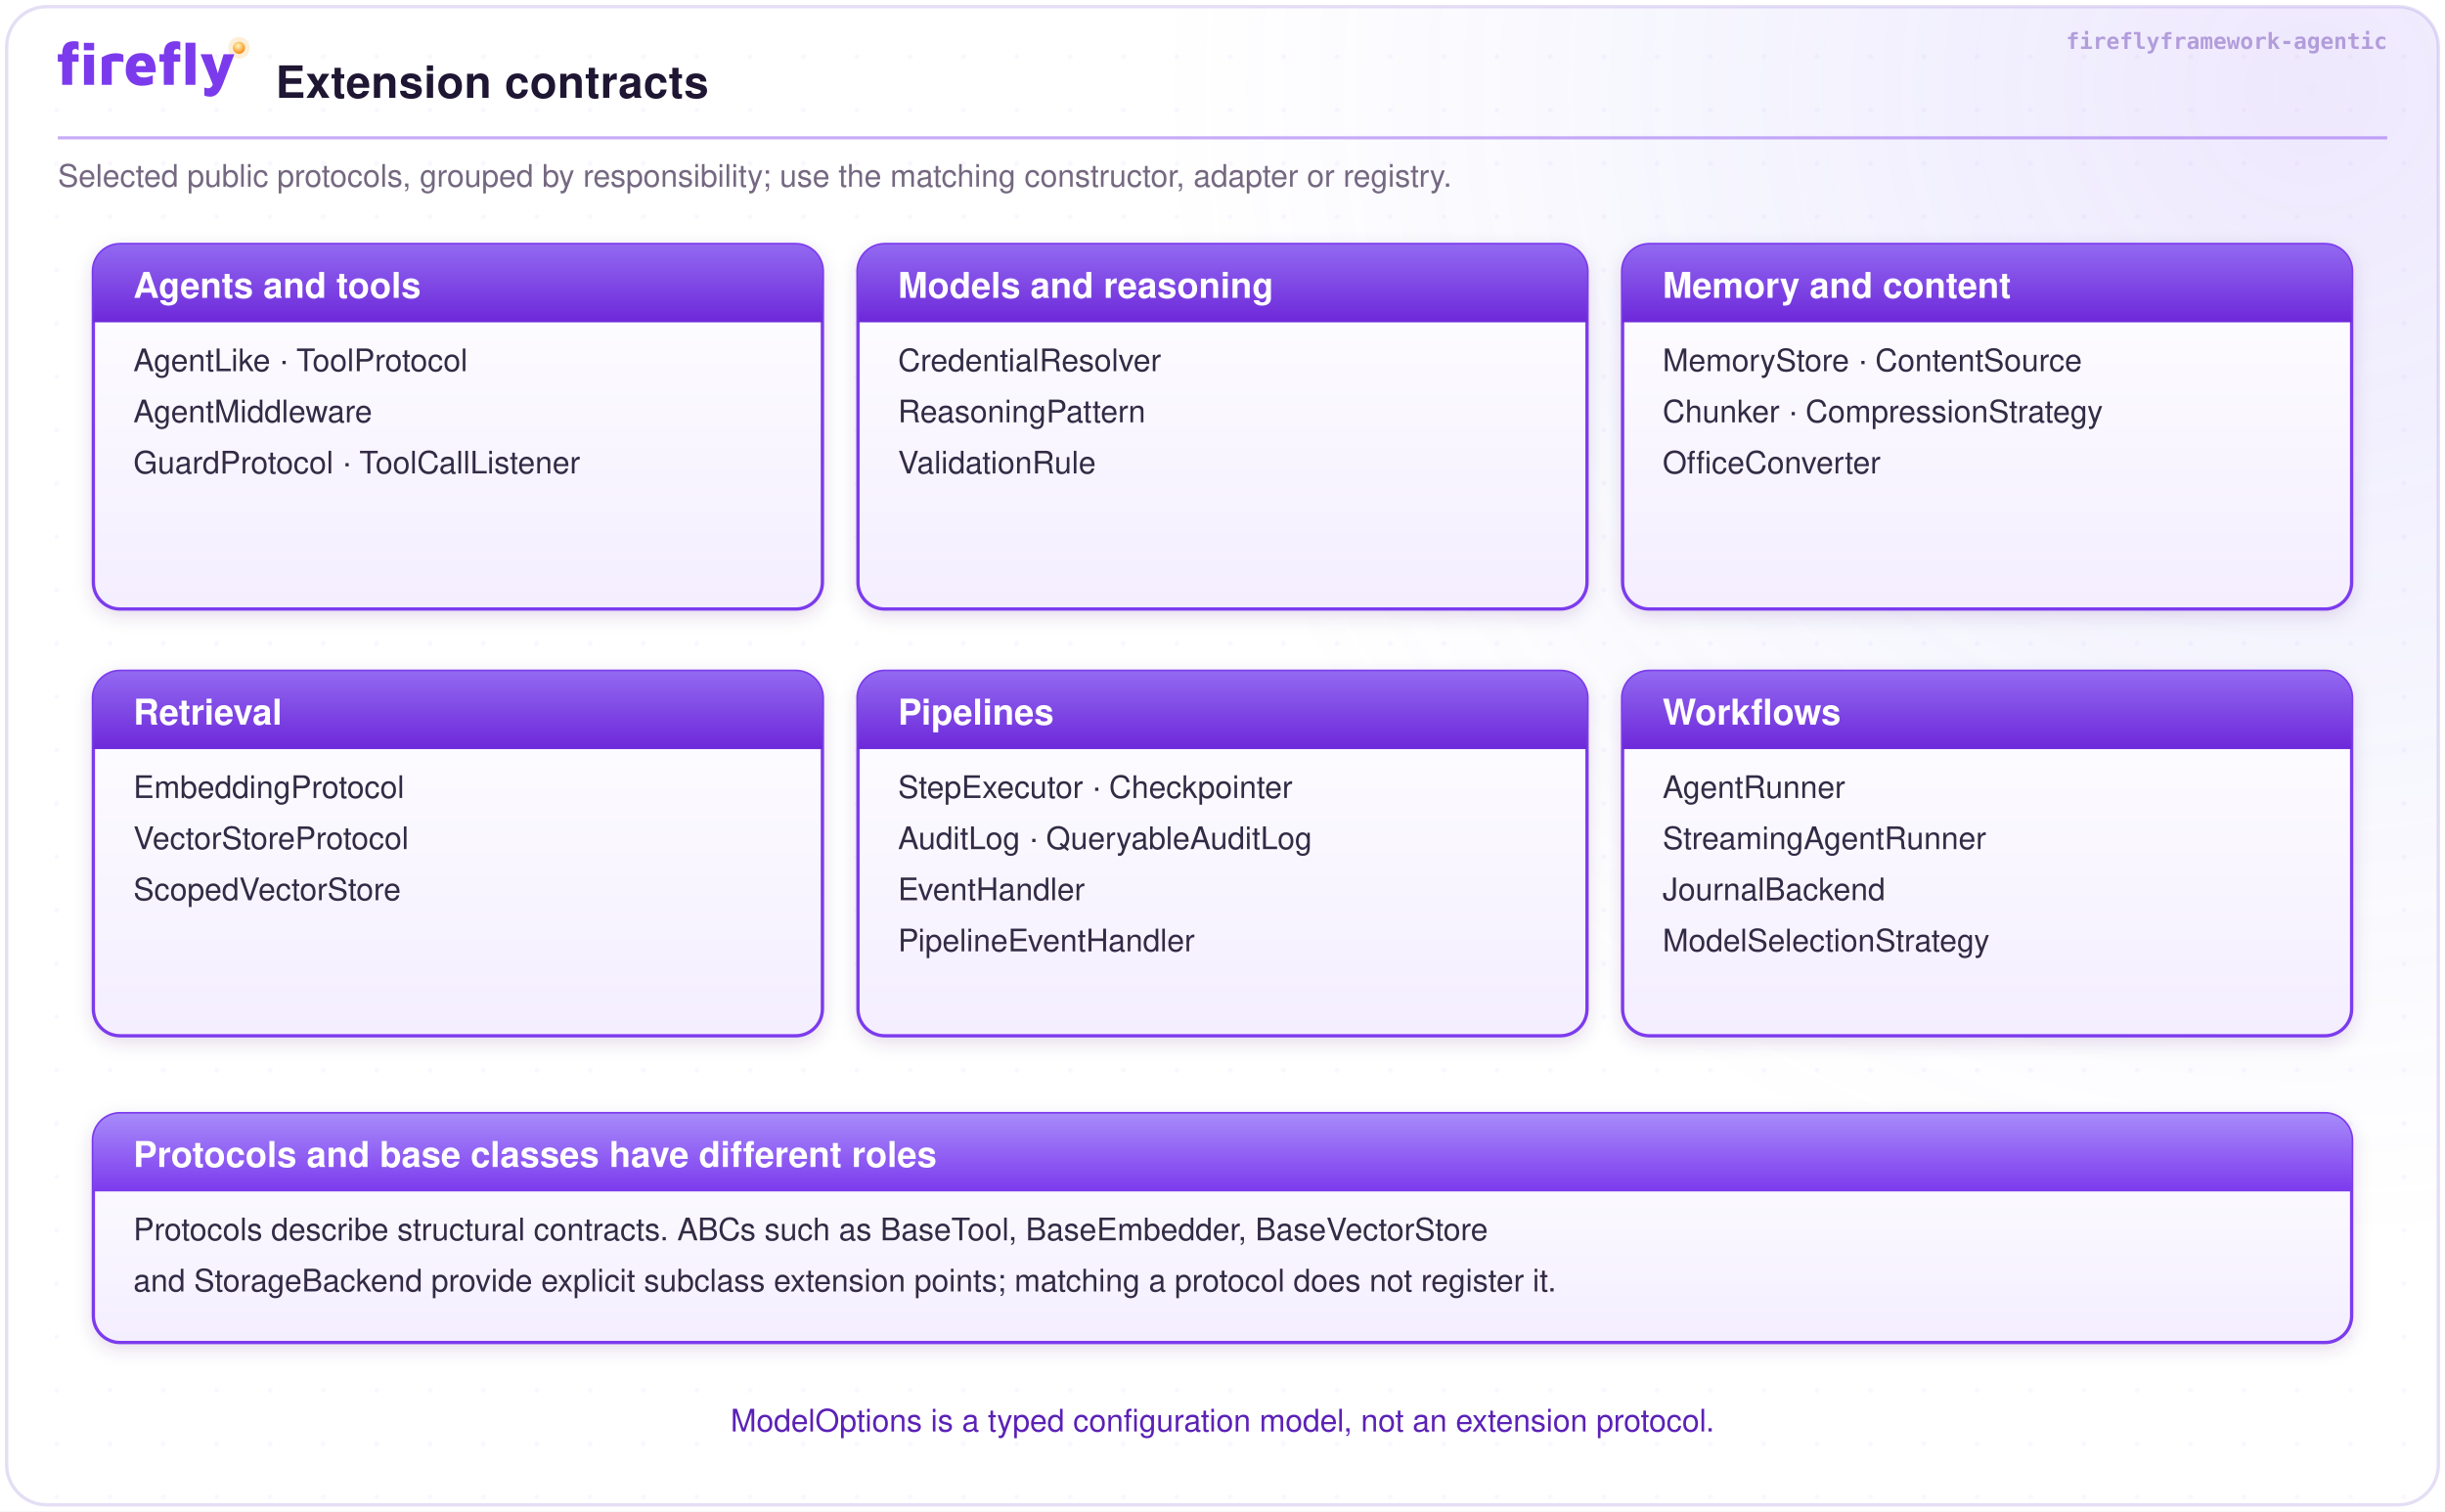
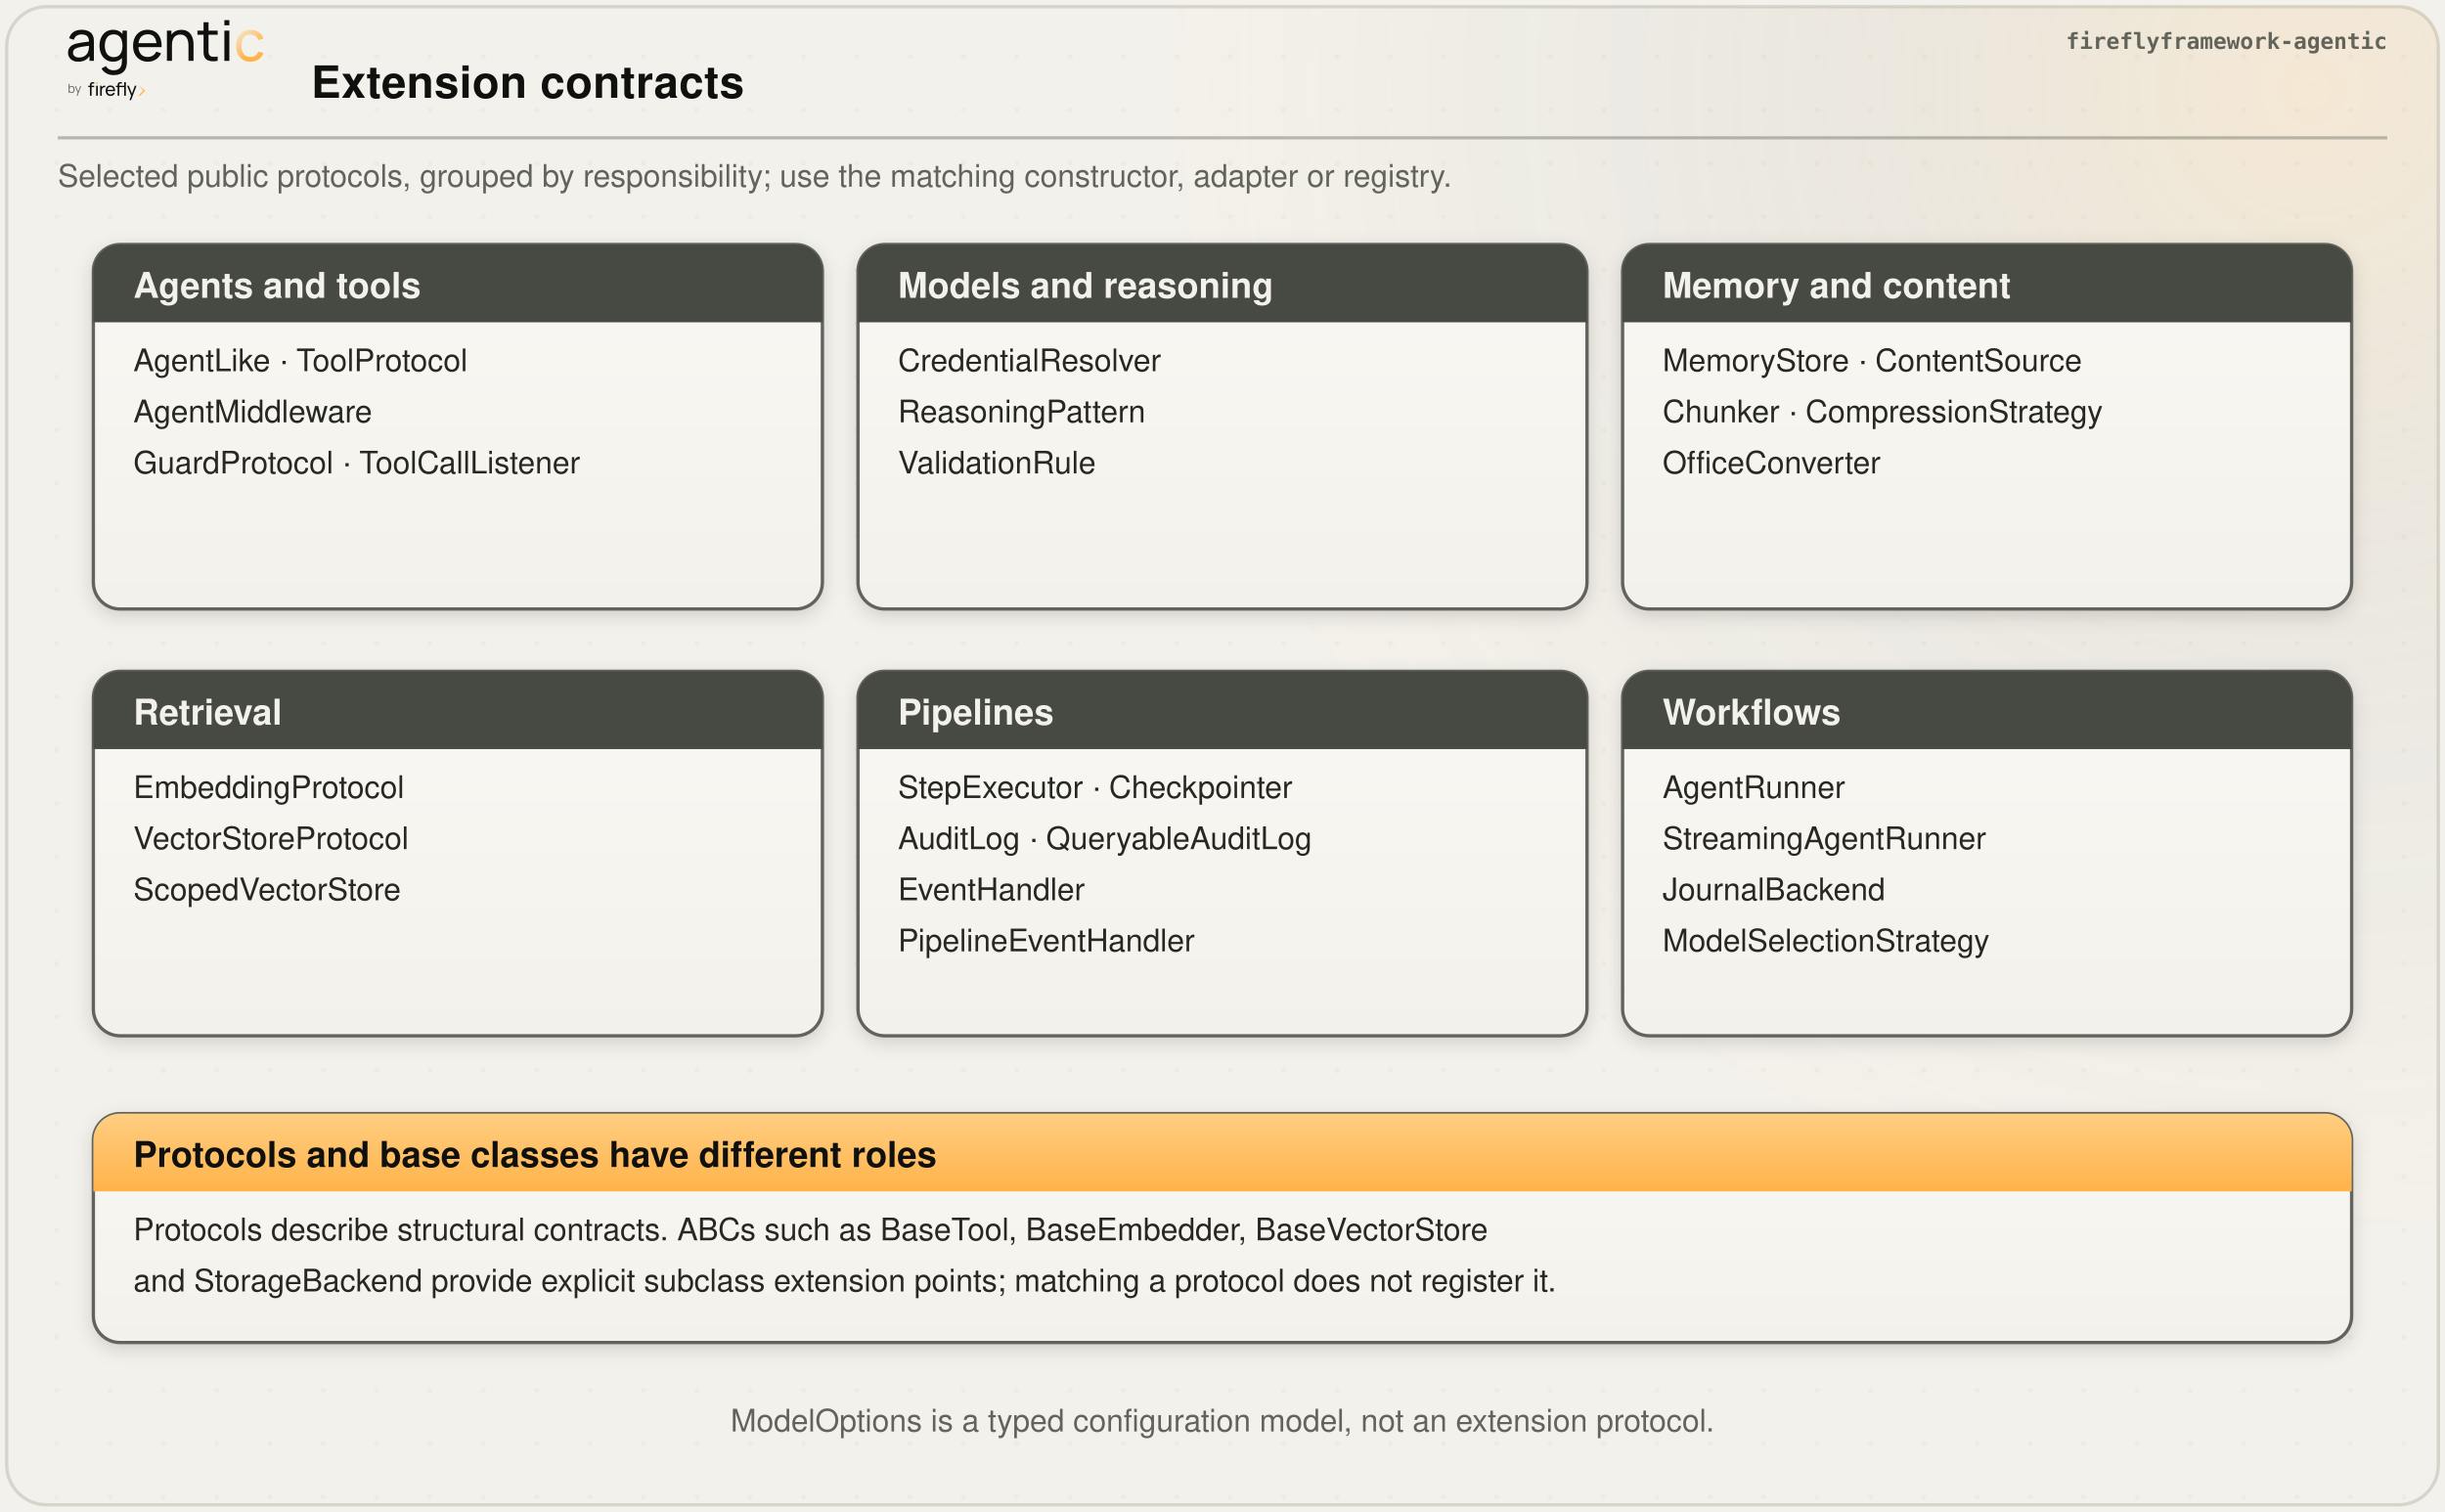
<svg xmlns="http://www.w3.org/2000/svg" width="1100" height="680" viewBox="0 0 1100 680" role="img" aria-labelledby="diagram-title diagram-description" font-family="-apple-system,'Segoe UI',Helvetica,Arial,sans-serif">
  <defs>
    <linearGradient id="hdr" x1="0" y1="0" x2="0" y2="1">
-       <stop offset="0" stop-color="#9269f1" />
-       <stop offset="1" stop-color="#6d28d9" />
+       <stop offset="0" stop-color="#474a42" />
+       <stop offset="1" stop-color="#474a42" />
    </linearGradient>
    <linearGradient id="door" x1="0" y1="0" x2="0" y2="1">
-       <stop offset="0" stop-color="#a78bfa" />
-       <stop offset="1" stop-color="#7c3aed" />
+       <stop offset="0" stop-color="#ffce82" />
+       <stop offset="1" stop-color="#ffb34a" />
    </linearGradient>
    <linearGradient id="bed" x1="0" y1="0" x2="0" y2="1">
-       <stop offset="0" stop-color="#271c41" />
-       <stop offset="1" stop-color="#140e25" />
+       <stop offset="0" stop-color="#272820" />
+       <stop offset="1" stop-color="#10110f" />
    </linearGradient>
    <linearGradient id="card" x1="0" y1="0" x2="0" y2="1">
-       <stop offset="0" stop-color="#ffffff" />
-       <stop offset="1" stop-color="#f4eeff" />
+       <stop offset="0" stop-color="#f9f8f4" />
+       <stop offset="1" stop-color="#f3f1eb" />
    </linearGradient>
    <radialGradient id="amb" cx="1040" cy="40" r="520" gradientUnits="userSpaceOnUse">
-       <stop offset="0" stop-color="#8b5cf6" stop-opacity="0.14" />
-       <stop offset="0.6" stop-color="#6366f1" stop-opacity="0.05" />
-       <stop offset="1" stop-color="#8b5cf6" stop-opacity="0" />
+       <stop offset="0" stop-color="#ffb34a" stop-opacity="0.14" />
+       <stop offset="0.6" stop-color="#62645b" stop-opacity="0.05" />
+       <stop offset="1" stop-color="#ffb34a" stop-opacity="0" />
    </radialGradient>
    <pattern id="grid" width="24" height="24" patternUnits="userSpaceOnUse">
-       <circle cx="1.5" cy="1.5" r="1.1" fill="#8b5cf6" opacity="0.05" />
+       <circle cx="1.5" cy="1.5" r="1.1" fill="#62645b" opacity="0.05" />
    </pattern>
    <filter id="sh" x="-25%" y="-25%" width="150%" height="180%">
-       <feDropShadow dx="0" dy="2.5" stdDeviation="4" flood-color="#3b1d6e" flood-opacity="0.14" />
+       <feDropShadow dx="0" dy="2.5" stdDeviation="4" flood-color="#10110f" flood-opacity="0.14" />
    </filter>
    <marker id="arr" markerWidth="9" markerHeight="9" refX="6.2" refY="3.2" orient="auto">
-       <path d="M0 0L7 3.2L0 6.4Z" fill="#6d28d9" />
+       <path d="M0 0L7 3.2L0 6.4Z" fill="#474a42" />
    </marker>
    <marker id="arrb" markerWidth="9" markerHeight="9" refX="6.2" refY="3.2" orient="auto">
-       <path d="M0 0L7 3.2L0 6.4Z" fill="#6366f1" />
+       <path d="M0 0L7 3.2L0 6.4Z" fill="#62645b" />
    </marker>
    <marker id="arra" markerWidth="9" markerHeight="9" refX="6.2" refY="3.2" orient="auto">
-       <path d="M0 0L7 3.2L0 6.4Z" fill="#c2722a" />
+       <path d="M0 0L7 3.2L0 6.4Z" fill="#8a5719" />
    </marker>
    <g id="fly">
-       <circle r="8.5" fill="#a78bfa" opacity="0.10" />
-       <circle r="4.6" fill="#c4b5fd" opacity="0.22" />
-       <circle r="2.4" fill="#ddd6fe" opacity="0.75" />
-       <circle r="1.2" fill="#f5f3ff" />
+       <circle r="8.5" fill="#ffce82" opacity="0.10" />
+       <circle r="4.6" fill="#bfb8ab" opacity="0.22" />
+       <circle r="2.4" fill="#f3f1eb" opacity="0.75" />
+       <circle r="1.2" fill="#f3f1eb" />
    </g>
    <g id="ffly">
-       <circle r="8.5" fill="#f6a821" opacity="0.10" />
-       <circle r="4.6" fill="#ffc24a" opacity="0.22" />
-       <circle r="2.4" fill="#ffd980" opacity="0.78" />
-       <circle r="1.2" fill="#fff6e0" />
+       <circle r="8.5" fill="#ffb34a" opacity="0.10" />
+       <circle r="4.6" fill="#ffb34a" opacity="0.22" />
+       <circle r="2.4" fill="#ffce82" opacity="0.78" />
+       <circle r="1.2" fill="#f3f1eb" />
    </g>
    <radialGradient id="dot" cx="42%" cy="34%" r="72%">
-       <stop offset="0" stop-color="#FFF9C1" />
-       <stop offset="1" stop-color="#F68000" />
+       <stop offset="0" stop-color="#ffce82" />
+       <stop offset="1" stop-color="#ffb34a" />
    </radialGradient>
  </defs>
-   <rect width="1100" height="680" fill="#ffffff" />
-   <rect x="3" y="3" width="1094" height="674" rx="18" fill="#ffffff" stroke="#e4def5" stroke-width="1.5" />
+   <rect width="1100" height="680" fill="#f3f1eb" />
+   <rect x="3" y="3" width="1094" height="674" rx="18" fill="#f3f1eb" stroke="#d8d4ca" stroke-width="1.5" />
  <rect x="3" y="3" width="1094" height="674" rx="18" fill="url(#grid)" />
  <rect x="3" y="3" width="1094" height="674" rx="18" fill="url(#amb)" />
-   <circle cx="107.52" cy="21.50" r="4.89" fill="#f6a821" opacity="0.18" />
-   <g transform="translate(25.28,11.90) scale(0.1812)">
-     <path d="M14.85 145V87.55H4.05V68.95H15.15V67.6C15.15 62.8 15.6 58.65 16.5 55.15C17.5 51.55 18.85 48.55 20.55 46.15C22.25 43.75 24.35 41.85 26.85 40.45C29.35 39.05 32.1 38.05 35.1 37.45C38.2 36.85 41.55 36.55 45.15 36.55C46.75 36.55 48.55 36.7 50.55 37C52.65 37.2 54.35 37.55 55.65 38.05V59.95C54.55 58.75 53.45 57.8 52.35 57.1C51.25 56.3 49.65 55.9 47.55 55.9C46.35 55.9 45.25 56.1 44.25 56.5C43.35 56.8 42.55 57.3 41.85 58C41.25 58.6 40.75 59.45 40.35 60.55C40.05 61.65 39.9 62.9 39.9 64.3V68.95H55.65V87.55H39.6V145H14.85ZM69 145V70.15H93.9L94.05 145H69ZM68.7 59.2V40.75H94.2V59.2H68.7ZM113.161 145V77.35C114.661 75.95 117.211 74.45 120.811 72.85C124.411 71.15 128.511 69.7 133.111 68.5C137.811 67.2 142.411 66.55 146.911 66.55C152.411 66.55 156.711 66.95 159.811 67.75C162.911 68.55 165.261 69.55 166.861 70.75V88.6C165.261 88.2 163.161 87.85 160.561 87.55C157.961 87.25 155.211 87.05 152.311 86.95C149.411 86.85 146.661 86.85 144.061 86.95C141.561 87.05 139.511 87.2 137.911 87.4V145H113.161ZM212.128 147.25C204.328 147.25 197.428 145.7 191.428 142.6C185.528 139.4 180.928 134.9 177.628 129.1C174.328 123.2 172.678 116.25 172.678 108.25C172.678 94.95 176.028 84.6 182.728 77.2C189.428 69.8 199.078 66.1 211.678 66.1C220.078 66.1 226.878 67.9 232.078 71.5C237.278 75.1 241.128 80.45 243.628 87.55C246.128 94.65 247.328 103.35 247.228 113.65H189.928L186.928 98.5H226.228L223.228 106.6C223.128 98.5 222.078 92.85 220.078 89.65C218.178 86.35 214.978 84.7 210.478 84.7C208.078 84.7 205.878 85.4 203.878 86.8C201.878 88.1 200.278 90.25 199.078 93.25C197.978 96.25 197.428 100.3 197.428 105.4C197.428 112.3 199.028 117.6 202.228 121.3C205.528 124.9 210.928 126.7 218.428 126.7C221.128 126.7 223.828 126.4 226.528 125.8C229.228 125.1 231.728 124.3 234.028 123.4C236.328 122.5 238.278 121.8 239.878 121.3V142.3C236.378 143.6 232.378 144.75 227.878 145.75C223.478 146.75 218.228 147.25 212.128 147.25ZM267.243 145V87.55H256.443V68.95H267.543V67.6C267.543 62.8 267.993 58.65 268.893 55.15C269.893 51.55 271.243 48.55 272.943 46.15C274.643 43.75 276.743 41.85 279.243 40.45C281.743 39.05 284.493 38.05 287.493 37.45C290.593 36.85 293.943 36.55 297.543 36.55C299.143 36.55 300.943 36.7 302.943 37C305.043 37.2 306.743 37.55 308.043 38.05V59.95C306.943 58.75 305.843 57.8 304.743 57.1C303.643 56.3 302.043 55.9 299.943 55.9C298.743 55.9 297.643 56.1 296.643 56.5C295.743 56.8 294.943 57.3 294.243 58C293.643 58.6 293.143 59.45 292.743 60.55C292.443 61.65 292.293 62.9 292.293 64.3V68.95H308.043V87.55H291.993V145H267.243ZM345.693 145H321.093V40.3H345.693V145ZM382.828 174.4C380.128 174.4 377.428 174.15 374.728 173.65C372.128 173.15 369.828 172.45 367.828 171.55V151.6C369.728 152.2 371.378 152.65 372.778 152.95C374.278 153.25 375.778 153.4 377.278 153.4C379.578 153.4 381.628 152.85 383.428 151.75C385.228 150.75 386.728 148.95 387.928 146.35C389.128 143.75 389.978 140 390.478 135.1L391.078 149.5L358.378 68.95H386.728L402.478 119.95H400.228L415.678 68.95H442.378L413.128 144.85C410.328 152.05 407.328 157.8 404.128 162.1C400.928 166.5 397.528 169.65 393.928 171.55C390.328 173.45 386.628 174.4 382.828 174.4Z" fill="#7c3aed" />
-   </g>
-   <circle cx="107.52" cy="21.50" r="2.72" fill="url(#dot)" />
-   <text x="124" y="44" font-size="20" font-weight="800" fill="#1e1633" font-family="-apple-system,'Segoe UI',Helvetica,Arial,sans-serif" letter-spacing="0.2">Extension contracts</text>
-   <text x="1074" y="22" text-anchor="end" font-size="10" font-weight="600" fill="#b29ddb" font-family="ui-monospace,'SF Mono',Menlo,Consolas,monospace">fireflyframework-agentic</text>
-   <line x1="26" y1="62" x2="1074" y2="62" stroke="#7c3aed" stroke-width="1.4" opacity="0.42" />
-   <text x="26" y="84" font-size="14" fill="#756881" font-family="-apple-system,'Segoe UI',Helvetica,Arial,sans-serif">Selected public protocols, grouped by responsibility; use the matching constructor, adapter or registry.</text>
+   <svg width="98" height="43.519" viewBox="0 0 544.96 242" x="26" y="4">
+     <defs>
+       <linearGradient id="brand-logo-light-26-4-agentic-trail" gradientUnits="userSpaceOnUse" x1="150" y1="1050" x2="870" y2="160">
+         <stop offset="0" stop-color="#ffb34a" stop-opacity="0.2" />
+         <stop offset="0.8" stop-color="#ffb34a" stop-opacity="1" />
+       </linearGradient>
+     </defs>
+     <g fill="#10110f" transform="translate(20 130) scale(0.07 -0.07)">
+       <g transform="translate(0 0)">
+         <path d="M447 -30Q326 -30 244.5 14.5Q163 59 121.5 132Q80 205 80 292Q80 377 112.5 439.5Q145 502 204 543.5Q263 585 345 609Q422 630 517.5 645.5Q613 661 711 674Q773 682 830 690Q827 813 773 875Q712 944 564 944Q466 944 392.5 899.5Q319 855 289 755L120 806Q159 948 271 1029Q383 1110 566 1110Q713 1110 818.5 1057.5Q924 1005 970 899Q993 849 999 790.5Q1005 732 1005 668L1005 0L847 0L847 168Q793 86 714 37Q604 -30 447 -30ZM474 119Q570 119 640.5 153.5Q711 188 754 244.5Q797 301 810 368Q825 418 827 480Q827 513 828 538Q773 531 719 524Q635 513 560 500.5Q485 488 425 471Q381 457 342.5 435Q304 413 280.5 378.5Q257 344 257 293Q257 249 279.5 209Q302 169 349.5 144Q397 119 474 119Z" />
+       </g>
+       <g transform="translate(1125 0)">
+         <path d="M577 -510Q492 -510 411 -484Q330 -458 262.5 -405.5Q195 -353 150 -273L313 -187Q353 -266 426.5 -302Q500 -338 578 -338Q681 -338 749 -300.5Q817 -263 849.5 -189Q882 -115 881 -5L881 99Q853 69 820 46Q716 -30 564 -30Q413 -30 305 45.5Q197 121 138.5 250Q80 379 80 541Q80 703 138.5 832Q197 961 305 1035.5Q413 1110 563 1110Q716 1110 820 1036Q866 1003 902 960L902 1080L1060 1080L1060 -7Q1060 -51 1057.5 -92Q1055 -133 1047 -173Q1026 -288 964 -362.5Q902 -437 804 -473.5Q706 -510 577 -510ZM586 133Q695 133 765 185.5Q835 238 868.5 330.5Q902 423 902 541Q902 661 868.5 752.5Q835 844 766 895.5Q697 947 591 947Q481 947 409.5 893Q338 839 303.5 747Q269 655 269 541Q269 426 304 333.5Q339 241 409.5 187Q480 133 586 133Z" />
+       </g>
+       <g transform="translate(2325 0)">
+         <path d="M608 -30Q449 -30 330.5 40.5Q212 111 146 237.5Q80 364 80 533Q80 710 145 839.5Q210 969 326.5 1039.5Q443 1110 600 1110Q763 1110 877.5 1035Q992 960 1049.5 821Q1107 682 1099 490L271 490Q281 335 355 244Q441 139 600 139Q707 139 786 188Q865 237 910 329L1081 270Q1018 127 891.5 48.5Q765 -30 608 -30ZM914 633Q900 774 838 852Q760 950 606 950Q441 950 355 844Q290 764 274 633Z" />
+       </g>
+       <g transform="translate(3476 0)">
+         <path d="M909 0L909 541Q909 618 895.5 689Q882 760 848.5 816.5Q815 873 758.5 906Q702 939 616 939Q549 939 494.5 916.5Q440 894 401 848Q362 802 340.5 732.5Q319 663 319 569L319 0L139 0L139 1080L299 1080L299 941Q348 1006 418 1048Q520 1108 659 1108Q764 1108 838 1075Q912 1042 961 987.5Q1010 933 1038 865.5Q1066 798 1077.5 728.5Q1089 659 1089 597L1089 0Z" />
+       </g>
+       <g transform="translate(4685 0)">
+         <path d="M743 0Q647 -19 553.5 -15.5Q460 -12 387 22.5Q314 57 276 130Q244 194 241.5 259.5Q239 325 239 408L239 933L20 933L20 1080L239 1080L239 1380L417 1380L417 1080L743 1080L743 933L417 933L417 416Q417 350 418.5 303Q420 256 439 222Q475 158 553.5 147Q632 136 743 153Z" />
+       </g>
+       <g transform="translate(5508 0)">
+         <path d="M160 1271L160 1455L338 1455L338 1271ZM160 0L160 1080L338 1080L338 0Z" />
+       </g>
+       <g transform="translate(6006 0)">
+         <path d="M595 -30Q431 -30 316.5 43.5Q202 117 142 246Q82 375 80 540Q82 709 143.5 837.5Q205 966 320 1038Q435 1110 597 1110Q768 1110 891.5 1026Q1015 942 1057 796L881 743Q847 837 770.5 889Q694 941 595 941Q484 941 412 889.5Q340 838 305 747.5Q270 657 269 540Q271 360 352.5 249.5Q434 139 595 139Q701 139 771 187.5Q841 236 877 328L1057 281Q1001 130 882 50Q763 -30 595 -30Z" data-agentic-terminal="trail-c" fill="url(#brand-logo-light-26-4-agentic-trail)" />
+       </g>
+     </g>
+     <g fill="#62645b" transform="translate(25 210) scale(0.0155 -0.0155)">
+       <path d="M625 -30Q476 -30 373 46Q314 89 271 150L271 0L139 0L139 1440L287 1440L287 953Q325 1001 375 1036Q479 1110 631 1110Q779 1110 885 1035Q991 960 1047.5 831Q1104 702 1104 541Q1104 379 1047 250Q990 121 883 45.5Q776 -30 625 -30ZM610 107Q723 107 798 164Q873 221 910.5 319.5Q948 418 948 541Q948 663 911 761Q874 859 798.5 916Q723 973 607 973Q494 973 419.5 918Q345 863 308 765.5Q271 668 271 541Q271 416 308 317.5Q345 219 420 163Q495 107 610 107Z" transform="translate(0 0)" />
+       <path d="M294 -480L472 3L33 1080L189 1080L544 192L871 1080L1021 1080L441 -480Z" transform="translate(1131 0)" />
+     </g>
+     <svg x="76" y="183" width="143" height="45.48" viewBox="5 -148 619.4 197">
+       <defs>
+         <linearGradient id="brand-logo-light-26-4-firefly-trail" gradientUnits="userSpaceOnUse" x1="567.4" y1="-108" x2="623.4" y2="-54">
+           <stop offset="0" stop-color="#ffb34a" stop-opacity="0.2" />
+           <stop offset="0.8" stop-color="#ffb34a" stop-opacity="1" />
+         </linearGradient>
+       </defs>
+       <path d="M24.3 0L24.3 -93.3L6 -93.3L6 -108L24.3 -108L24.3 -113.9Q24.3 -118.1 24.7 -122.45Q25.1 -126.8 26.5 -130.95Q27.9 -135.1 31.1 -138.6Q34.8 -142.7 39.2 -144.45Q43.6 -146.2 48.15 -146.6Q52.7 -147 56.8 -147L70.5 -147L70.5 -132.2L57.8 -132.2Q49.9 -132.2 46 -128.35Q42.1 -124.5 42.1 -116.7L42.1 -108L70.5 -108L70.5 -93.3L42.1 -93.3L42.1 0ZM91.5 0L91.5 -108L109.3 -108L109.3 0ZM134.8 0L134.8 -108L150.7 -108L150.7 -90.8Q151.8 -92.7 153.1 -94.5Q156.1 -98.7 159.9 -101.4Q164.1 -104.8 169.4 -106.6Q174.7 -108.4 180.2 -108.75Q185.7 -109.1 190.5 -108L190.5 -91.3Q184.9 -92.8 178.2 -92.1Q171.5 -91.4 165.8 -87.2Q160.6 -83.5 157.75 -78.2Q154.9 -72.9 153.8 -66.75Q152.7 -60.6 152.7 -54.2L152.7 0ZM247.3 3Q231.4 3 219.55 -4.05Q207.7 -11.1 201.1 -23.75Q194.5 -36.4 194.5 -53.3Q194.5 -71 201 -83.95Q207.5 -96.9 219.15 -103.95Q230.8 -111 246.5 -111Q262.8 -111 274.25 -103.5Q285.7 -96 291.45 -82.1Q297.2 -68.2 296.4 -49L213.6 -49Q214.6 -33.5 222 -24.4Q230.6 -13.9 246.5 -13.9Q257.2 -13.9 265.1 -18.8Q273 -23.7 277.5 -32.9L294.6 -27Q288.3 -12.7 275.65 -4.85Q263 3 247.3 3ZM277.9 -63.3Q276.5 -77.4 270.3 -85.2Q262.5 -95 247.1 -95Q230.6 -95 222 -84.4Q215.5 -76.4 213.9 -63.3ZM324.4 0L324.4 -93.3L306.1 -93.3L306.1 -108L324.4 -108L324.4 -113.9Q324.4 -118.1 324.8 -122.45Q325.2 -126.8 326.6 -130.95Q328 -135.1 331.2 -138.6Q334.9 -142.7 339.3 -144.45Q343.7 -146.2 348.25 -146.6Q352.8 -147 356.9 -147L370.6 -147L370.6 -132.2L357.9 -132.2Q350 -132.2 346.1 -128.35Q342.2 -124.5 342.2 -116.7L342.2 -108L395.5 -108L395.5 -147L413.3 -147L413.3 0L395.5 0L395.5 -93.3L342.2 -93.3L342.2 0ZM452.8 48L470.6 -0.4L426.8 -108L445.5 -108L479.2 -23L510.8 -108L528.9 -108L470.1 48Z" fill="#10110f" />
+       <circle cx="100.4" cy="-136.3" r="9.97" fill="#ffb34a" />
+       <path d="M567.4 -108L623.4 -54L603.4 -54L547.4 -108Z" fill="url(#brand-logo-light-26-4-firefly-trail)" />
+       <path d="M623.4 -54L567.4 0L547.4 0L603.4 -54Z" fill="#ffb34a" />
+     </svg>
+   </svg>
+   <text x="140" y="44" font-size="20" font-weight="800" fill="#10110f" font-family="-apple-system,'Segoe UI',Helvetica,Arial,sans-serif" letter-spacing="0.2">Extension contracts</text>
+   <text x="1074" y="22" text-anchor="end" font-size="10" font-weight="600" fill="#62645b" font-family="ui-monospace,'SF Mono',Menlo,Consolas,monospace">fireflyframework-agentic</text>
+   <line x1="26" y1="62" x2="1074" y2="62" stroke="#62645b" stroke-width="1.4" opacity="0.42" />
+   <text x="26" y="84" font-size="14" fill="#62645b" font-family="-apple-system,'Segoe UI',Helvetica,Arial,sans-serif">Selected public protocols, grouped by responsibility; use the matching constructor, adapter or registry.</text>
  <g filter="url(#sh)">
-     <rect x="42" y="110" width="328" height="164" rx="12" fill="url(#card)" stroke="#7c3aed" stroke-width="1.5" />
+     <rect x="42" y="110" width="328" height="164" rx="12" fill="url(#card)" stroke="#62645b" stroke-width="1.5" />
  </g>
  <path d="M42 122a12 12 0 0 1 12 -12h304a12 12 0 0 1 12 12v23H42Z" fill="url(#hdr)" />
-   <text x="60" y="134" font-size="16" font-weight="700" fill="#fff" font-family="-apple-system,'Segoe UI',Helvetica,Arial,sans-serif" text-anchor="start">Agents and tools</text>
-   <text x="60" y="167" font-size="14" font-weight="400" fill="#322b45" font-family="-apple-system,'Segoe UI',Helvetica,Arial,sans-serif" text-anchor="start">AgentLike · ToolProtocol</text>
-   <text x="60" y="190" font-size="14" font-weight="400" fill="#322b45" font-family="-apple-system,'Segoe UI',Helvetica,Arial,sans-serif" text-anchor="start">AgentMiddleware</text>
-   <text x="60" y="213" font-size="14" font-weight="400" fill="#322b45" font-family="-apple-system,'Segoe UI',Helvetica,Arial,sans-serif" text-anchor="start">GuardProtocol · ToolCallListener</text>
+   <text x="60" y="134" font-size="16" font-weight="700" fill="#f3f1eb" font-family="-apple-system,'Segoe UI',Helvetica,Arial,sans-serif" text-anchor="start">Agents and tools</text>
+   <text x="60" y="167" font-size="14" font-weight="400" fill="#272820" font-family="-apple-system,'Segoe UI',Helvetica,Arial,sans-serif" text-anchor="start">AgentLike · ToolProtocol</text>
+   <text x="60" y="190" font-size="14" font-weight="400" fill="#272820" font-family="-apple-system,'Segoe UI',Helvetica,Arial,sans-serif" text-anchor="start">AgentMiddleware</text>
+   <text x="60" y="213" font-size="14" font-weight="400" fill="#272820" font-family="-apple-system,'Segoe UI',Helvetica,Arial,sans-serif" text-anchor="start">GuardProtocol · ToolCallListener</text>
  <g filter="url(#sh)">
-     <rect x="386" y="110" width="328" height="164" rx="12" fill="url(#card)" stroke="#7c3aed" stroke-width="1.5" />
+     <rect x="386" y="110" width="328" height="164" rx="12" fill="url(#card)" stroke="#62645b" stroke-width="1.5" />
  </g>
  <path d="M386 122a12 12 0 0 1 12 -12h304a12 12 0 0 1 12 12v23H386Z" fill="url(#hdr)" />
-   <text x="404" y="134" font-size="16" font-weight="700" fill="#fff" font-family="-apple-system,'Segoe UI',Helvetica,Arial,sans-serif" text-anchor="start">Models and reasoning</text>
-   <text x="404" y="167" font-size="14" font-weight="400" fill="#322b45" font-family="-apple-system,'Segoe UI',Helvetica,Arial,sans-serif" text-anchor="start">CredentialResolver</text>
-   <text x="404" y="190" font-size="14" font-weight="400" fill="#322b45" font-family="-apple-system,'Segoe UI',Helvetica,Arial,sans-serif" text-anchor="start">ReasoningPattern</text>
-   <text x="404" y="213" font-size="14" font-weight="400" fill="#322b45" font-family="-apple-system,'Segoe UI',Helvetica,Arial,sans-serif" text-anchor="start">ValidationRule</text>
+   <text x="404" y="134" font-size="16" font-weight="700" fill="#f3f1eb" font-family="-apple-system,'Segoe UI',Helvetica,Arial,sans-serif" text-anchor="start">Models and reasoning</text>
+   <text x="404" y="167" font-size="14" font-weight="400" fill="#272820" font-family="-apple-system,'Segoe UI',Helvetica,Arial,sans-serif" text-anchor="start">CredentialResolver</text>
+   <text x="404" y="190" font-size="14" font-weight="400" fill="#272820" font-family="-apple-system,'Segoe UI',Helvetica,Arial,sans-serif" text-anchor="start">ReasoningPattern</text>
+   <text x="404" y="213" font-size="14" font-weight="400" fill="#272820" font-family="-apple-system,'Segoe UI',Helvetica,Arial,sans-serif" text-anchor="start">ValidationRule</text>
  <g filter="url(#sh)">
-     <rect x="730" y="110" width="328" height="164" rx="12" fill="url(#card)" stroke="#7c3aed" stroke-width="1.5" />
+     <rect x="730" y="110" width="328" height="164" rx="12" fill="url(#card)" stroke="#62645b" stroke-width="1.5" />
  </g>
  <path d="M730 122a12 12 0 0 1 12 -12h304a12 12 0 0 1 12 12v23H730Z" fill="url(#hdr)" />
-   <text x="748" y="134" font-size="16" font-weight="700" fill="#fff" font-family="-apple-system,'Segoe UI',Helvetica,Arial,sans-serif" text-anchor="start">Memory and content</text>
-   <text x="748" y="167" font-size="14" font-weight="400" fill="#322b45" font-family="-apple-system,'Segoe UI',Helvetica,Arial,sans-serif" text-anchor="start">MemoryStore · ContentSource</text>
-   <text x="748" y="190" font-size="14" font-weight="400" fill="#322b45" font-family="-apple-system,'Segoe UI',Helvetica,Arial,sans-serif" text-anchor="start">Chunker · CompressionStrategy</text>
-   <text x="748" y="213" font-size="14" font-weight="400" fill="#322b45" font-family="-apple-system,'Segoe UI',Helvetica,Arial,sans-serif" text-anchor="start">OfficeConverter</text>
+   <text x="748" y="134" font-size="16" font-weight="700" fill="#f3f1eb" font-family="-apple-system,'Segoe UI',Helvetica,Arial,sans-serif" text-anchor="start">Memory and content</text>
+   <text x="748" y="167" font-size="14" font-weight="400" fill="#272820" font-family="-apple-system,'Segoe UI',Helvetica,Arial,sans-serif" text-anchor="start">MemoryStore · ContentSource</text>
+   <text x="748" y="190" font-size="14" font-weight="400" fill="#272820" font-family="-apple-system,'Segoe UI',Helvetica,Arial,sans-serif" text-anchor="start">Chunker · CompressionStrategy</text>
+   <text x="748" y="213" font-size="14" font-weight="400" fill="#272820" font-family="-apple-system,'Segoe UI',Helvetica,Arial,sans-serif" text-anchor="start">OfficeConverter</text>
  <g filter="url(#sh)">
-     <rect x="42" y="302" width="328" height="164" rx="12" fill="url(#card)" stroke="#7c3aed" stroke-width="1.5" />
+     <rect x="42" y="302" width="328" height="164" rx="12" fill="url(#card)" stroke="#62645b" stroke-width="1.5" />
  </g>
  <path d="M42 314a12 12 0 0 1 12 -12h304a12 12 0 0 1 12 12v23H42Z" fill="url(#hdr)" />
-   <text x="60" y="326" font-size="16" font-weight="700" fill="#fff" font-family="-apple-system,'Segoe UI',Helvetica,Arial,sans-serif" text-anchor="start">Retrieval</text>
-   <text x="60" y="359" font-size="14" font-weight="400" fill="#322b45" font-family="-apple-system,'Segoe UI',Helvetica,Arial,sans-serif" text-anchor="start">EmbeddingProtocol</text>
-   <text x="60" y="382" font-size="14" font-weight="400" fill="#322b45" font-family="-apple-system,'Segoe UI',Helvetica,Arial,sans-serif" text-anchor="start">VectorStoreProtocol</text>
-   <text x="60" y="405" font-size="14" font-weight="400" fill="#322b45" font-family="-apple-system,'Segoe UI',Helvetica,Arial,sans-serif" text-anchor="start">ScopedVectorStore</text>
+   <text x="60" y="326" font-size="16" font-weight="700" fill="#f3f1eb" font-family="-apple-system,'Segoe UI',Helvetica,Arial,sans-serif" text-anchor="start">Retrieval</text>
+   <text x="60" y="359" font-size="14" font-weight="400" fill="#272820" font-family="-apple-system,'Segoe UI',Helvetica,Arial,sans-serif" text-anchor="start">EmbeddingProtocol</text>
+   <text x="60" y="382" font-size="14" font-weight="400" fill="#272820" font-family="-apple-system,'Segoe UI',Helvetica,Arial,sans-serif" text-anchor="start">VectorStoreProtocol</text>
+   <text x="60" y="405" font-size="14" font-weight="400" fill="#272820" font-family="-apple-system,'Segoe UI',Helvetica,Arial,sans-serif" text-anchor="start">ScopedVectorStore</text>
  <g filter="url(#sh)">
-     <rect x="386" y="302" width="328" height="164" rx="12" fill="url(#card)" stroke="#7c3aed" stroke-width="1.5" />
+     <rect x="386" y="302" width="328" height="164" rx="12" fill="url(#card)" stroke="#62645b" stroke-width="1.5" />
  </g>
  <path d="M386 314a12 12 0 0 1 12 -12h304a12 12 0 0 1 12 12v23H386Z" fill="url(#hdr)" />
-   <text x="404" y="326" font-size="16" font-weight="700" fill="#fff" font-family="-apple-system,'Segoe UI',Helvetica,Arial,sans-serif" text-anchor="start">Pipelines</text>
-   <text x="404" y="359" font-size="14" font-weight="400" fill="#322b45" font-family="-apple-system,'Segoe UI',Helvetica,Arial,sans-serif" text-anchor="start">StepExecutor · Checkpointer</text>
-   <text x="404" y="382" font-size="14" font-weight="400" fill="#322b45" font-family="-apple-system,'Segoe UI',Helvetica,Arial,sans-serif" text-anchor="start">AuditLog · QueryableAuditLog</text>
-   <text x="404" y="405" font-size="14" font-weight="400" fill="#322b45" font-family="-apple-system,'Segoe UI',Helvetica,Arial,sans-serif" text-anchor="start">EventHandler</text>
-   <text x="404" y="428" font-size="14" font-weight="400" fill="#322b45" font-family="-apple-system,'Segoe UI',Helvetica,Arial,sans-serif" text-anchor="start">PipelineEventHandler</text>
+   <text x="404" y="326" font-size="16" font-weight="700" fill="#f3f1eb" font-family="-apple-system,'Segoe UI',Helvetica,Arial,sans-serif" text-anchor="start">Pipelines</text>
+   <text x="404" y="359" font-size="14" font-weight="400" fill="#272820" font-family="-apple-system,'Segoe UI',Helvetica,Arial,sans-serif" text-anchor="start">StepExecutor · Checkpointer</text>
+   <text x="404" y="382" font-size="14" font-weight="400" fill="#272820" font-family="-apple-system,'Segoe UI',Helvetica,Arial,sans-serif" text-anchor="start">AuditLog · QueryableAuditLog</text>
+   <text x="404" y="405" font-size="14" font-weight="400" fill="#272820" font-family="-apple-system,'Segoe UI',Helvetica,Arial,sans-serif" text-anchor="start">EventHandler</text>
+   <text x="404" y="428" font-size="14" font-weight="400" fill="#272820" font-family="-apple-system,'Segoe UI',Helvetica,Arial,sans-serif" text-anchor="start">PipelineEventHandler</text>
  <g filter="url(#sh)">
-     <rect x="730" y="302" width="328" height="164" rx="12" fill="url(#card)" stroke="#7c3aed" stroke-width="1.5" />
+     <rect x="730" y="302" width="328" height="164" rx="12" fill="url(#card)" stroke="#62645b" stroke-width="1.5" />
  </g>
  <path d="M730 314a12 12 0 0 1 12 -12h304a12 12 0 0 1 12 12v23H730Z" fill="url(#hdr)" />
-   <text x="748" y="326" font-size="16" font-weight="700" fill="#fff" font-family="-apple-system,'Segoe UI',Helvetica,Arial,sans-serif" text-anchor="start">Workflows</text>
-   <text x="748" y="359" font-size="14" font-weight="400" fill="#322b45" font-family="-apple-system,'Segoe UI',Helvetica,Arial,sans-serif" text-anchor="start">AgentRunner</text>
-   <text x="748" y="382" font-size="14" font-weight="400" fill="#322b45" font-family="-apple-system,'Segoe UI',Helvetica,Arial,sans-serif" text-anchor="start">StreamingAgentRunner</text>
-   <text x="748" y="405" font-size="14" font-weight="400" fill="#322b45" font-family="-apple-system,'Segoe UI',Helvetica,Arial,sans-serif" text-anchor="start">JournalBackend</text>
-   <text x="748" y="428" font-size="14" font-weight="400" fill="#322b45" font-family="-apple-system,'Segoe UI',Helvetica,Arial,sans-serif" text-anchor="start">ModelSelectionStrategy</text>
+   <text x="748" y="326" font-size="16" font-weight="700" fill="#f3f1eb" font-family="-apple-system,'Segoe UI',Helvetica,Arial,sans-serif" text-anchor="start">Workflows</text>
+   <text x="748" y="359" font-size="14" font-weight="400" fill="#272820" font-family="-apple-system,'Segoe UI',Helvetica,Arial,sans-serif" text-anchor="start">AgentRunner</text>
+   <text x="748" y="382" font-size="14" font-weight="400" fill="#272820" font-family="-apple-system,'Segoe UI',Helvetica,Arial,sans-serif" text-anchor="start">StreamingAgentRunner</text>
+   <text x="748" y="405" font-size="14" font-weight="400" fill="#272820" font-family="-apple-system,'Segoe UI',Helvetica,Arial,sans-serif" text-anchor="start">JournalBackend</text>
+   <text x="748" y="428" font-size="14" font-weight="400" fill="#272820" font-family="-apple-system,'Segoe UI',Helvetica,Arial,sans-serif" text-anchor="start">ModelSelectionStrategy</text>
  <g filter="url(#sh)">
-     <rect x="42" y="501" width="1016" height="103" rx="12" fill="url(#card)" stroke="#7c3aed" stroke-width="1.5" />
+     <rect x="42" y="501" width="1016" height="103" rx="12" fill="url(#card)" stroke="#62645b" stroke-width="1.5" />
  </g>
  <path d="M42 513a12 12 0 0 1 12 -12h992a12 12 0 0 1 12 12v23H42Z" fill="url(#door)" />
-   <text x="60" y="525" font-size="16" font-weight="700" fill="#fff" font-family="-apple-system,'Segoe UI',Helvetica,Arial,sans-serif" text-anchor="start">Protocols and base classes have different roles</text>
-   <text x="60" y="558" font-size="14" font-weight="400" fill="#322b45" font-family="-apple-system,'Segoe UI',Helvetica,Arial,sans-serif" text-anchor="start">Protocols describe structural contracts. ABCs such as BaseTool, BaseEmbedder, BaseVectorStore</text>
-   <text x="60" y="581" font-size="14" font-weight="400" fill="#322b45" font-family="-apple-system,'Segoe UI',Helvetica,Arial,sans-serif" text-anchor="start">and StorageBackend provide explicit subclass extension points; matching a protocol does not register it.</text>
-   <text x="550" y="644" font-size="14" font-weight="400" fill="#5b21b6" font-family="-apple-system,'Segoe UI',Helvetica,Arial,sans-serif" text-anchor="middle">ModelOptions is a typed configuration model, not an extension protocol.</text>
+   <text x="60" y="525" font-size="16" font-weight="700" fill="#10110f" font-family="-apple-system,'Segoe UI',Helvetica,Arial,sans-serif" text-anchor="start">Protocols and base classes have different roles</text>
+   <text x="60" y="558" font-size="14" font-weight="400" fill="#272820" font-family="-apple-system,'Segoe UI',Helvetica,Arial,sans-serif" text-anchor="start">Protocols describe structural contracts. ABCs such as BaseTool, BaseEmbedder, BaseVectorStore</text>
+   <text x="60" y="581" font-size="14" font-weight="400" fill="#272820" font-family="-apple-system,'Segoe UI',Helvetica,Arial,sans-serif" text-anchor="start">and StorageBackend provide explicit subclass extension points; matching a protocol does not register it.</text>
+   <text x="550" y="644" font-size="14" font-weight="400" fill="#62645b" font-family="-apple-system,'Segoe UI',Helvetica,Arial,sans-serif" text-anchor="middle">ModelOptions is a typed configuration model, not an extension protocol.</text>
</svg>
